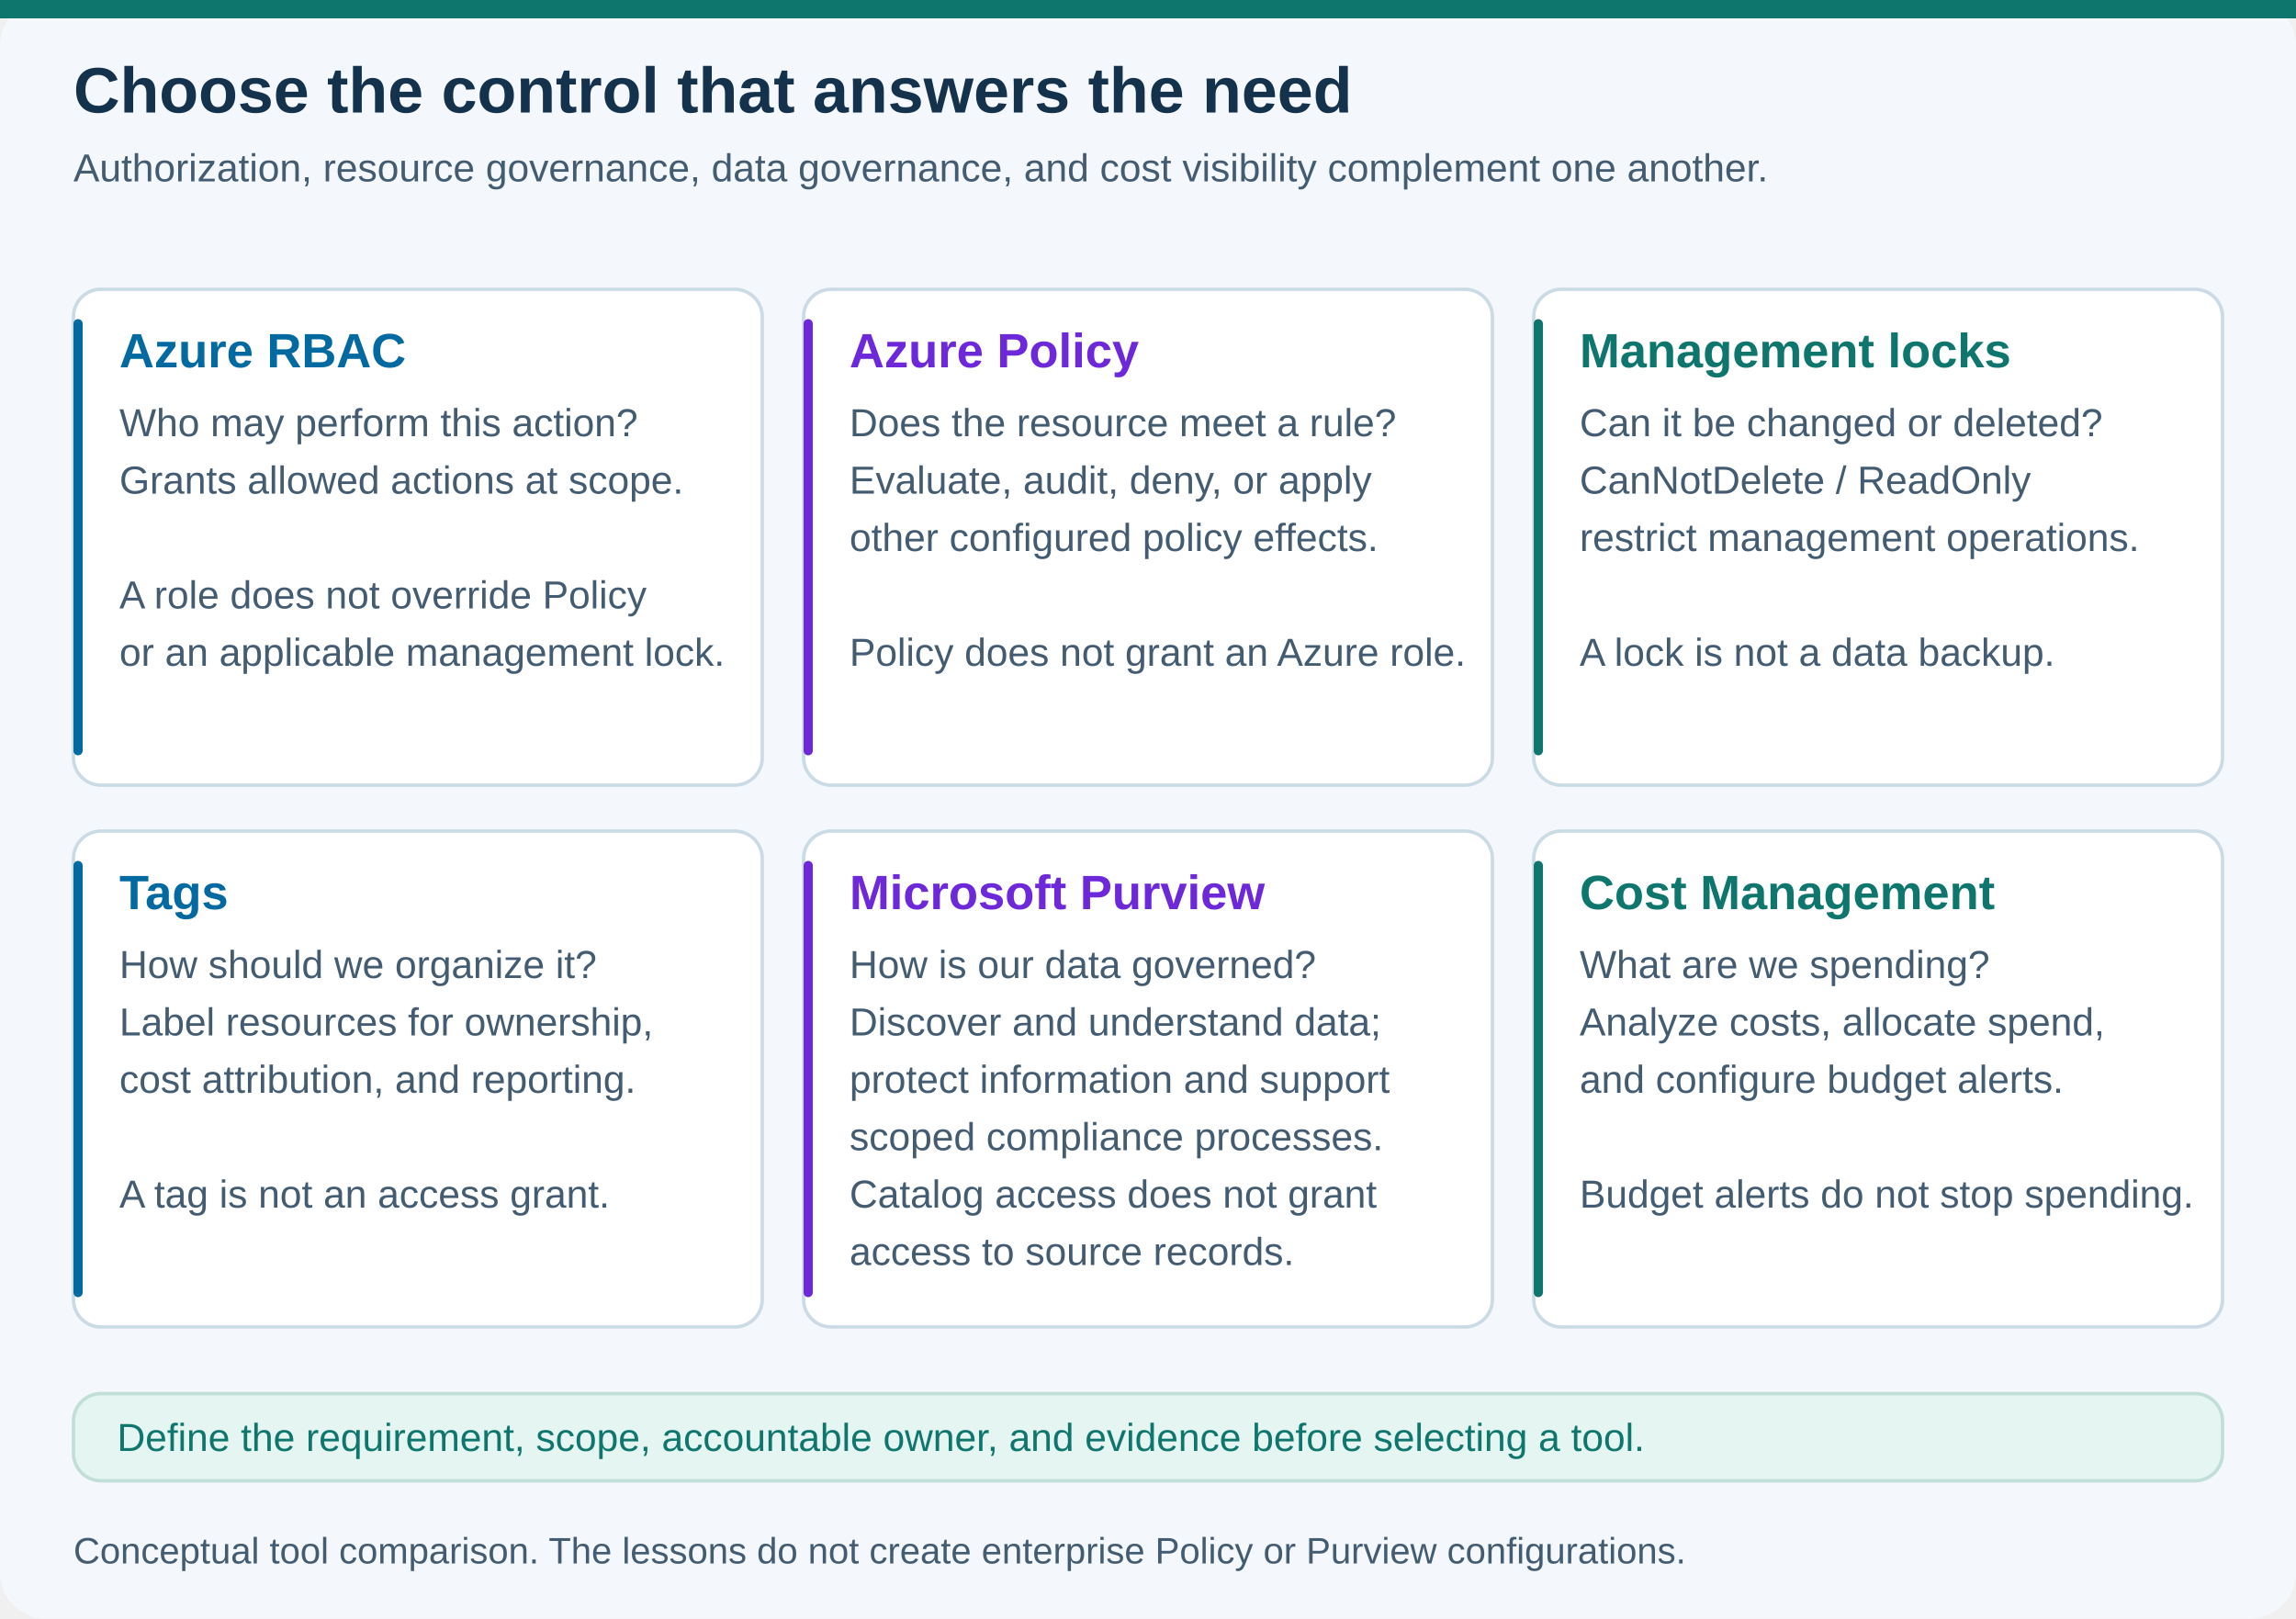
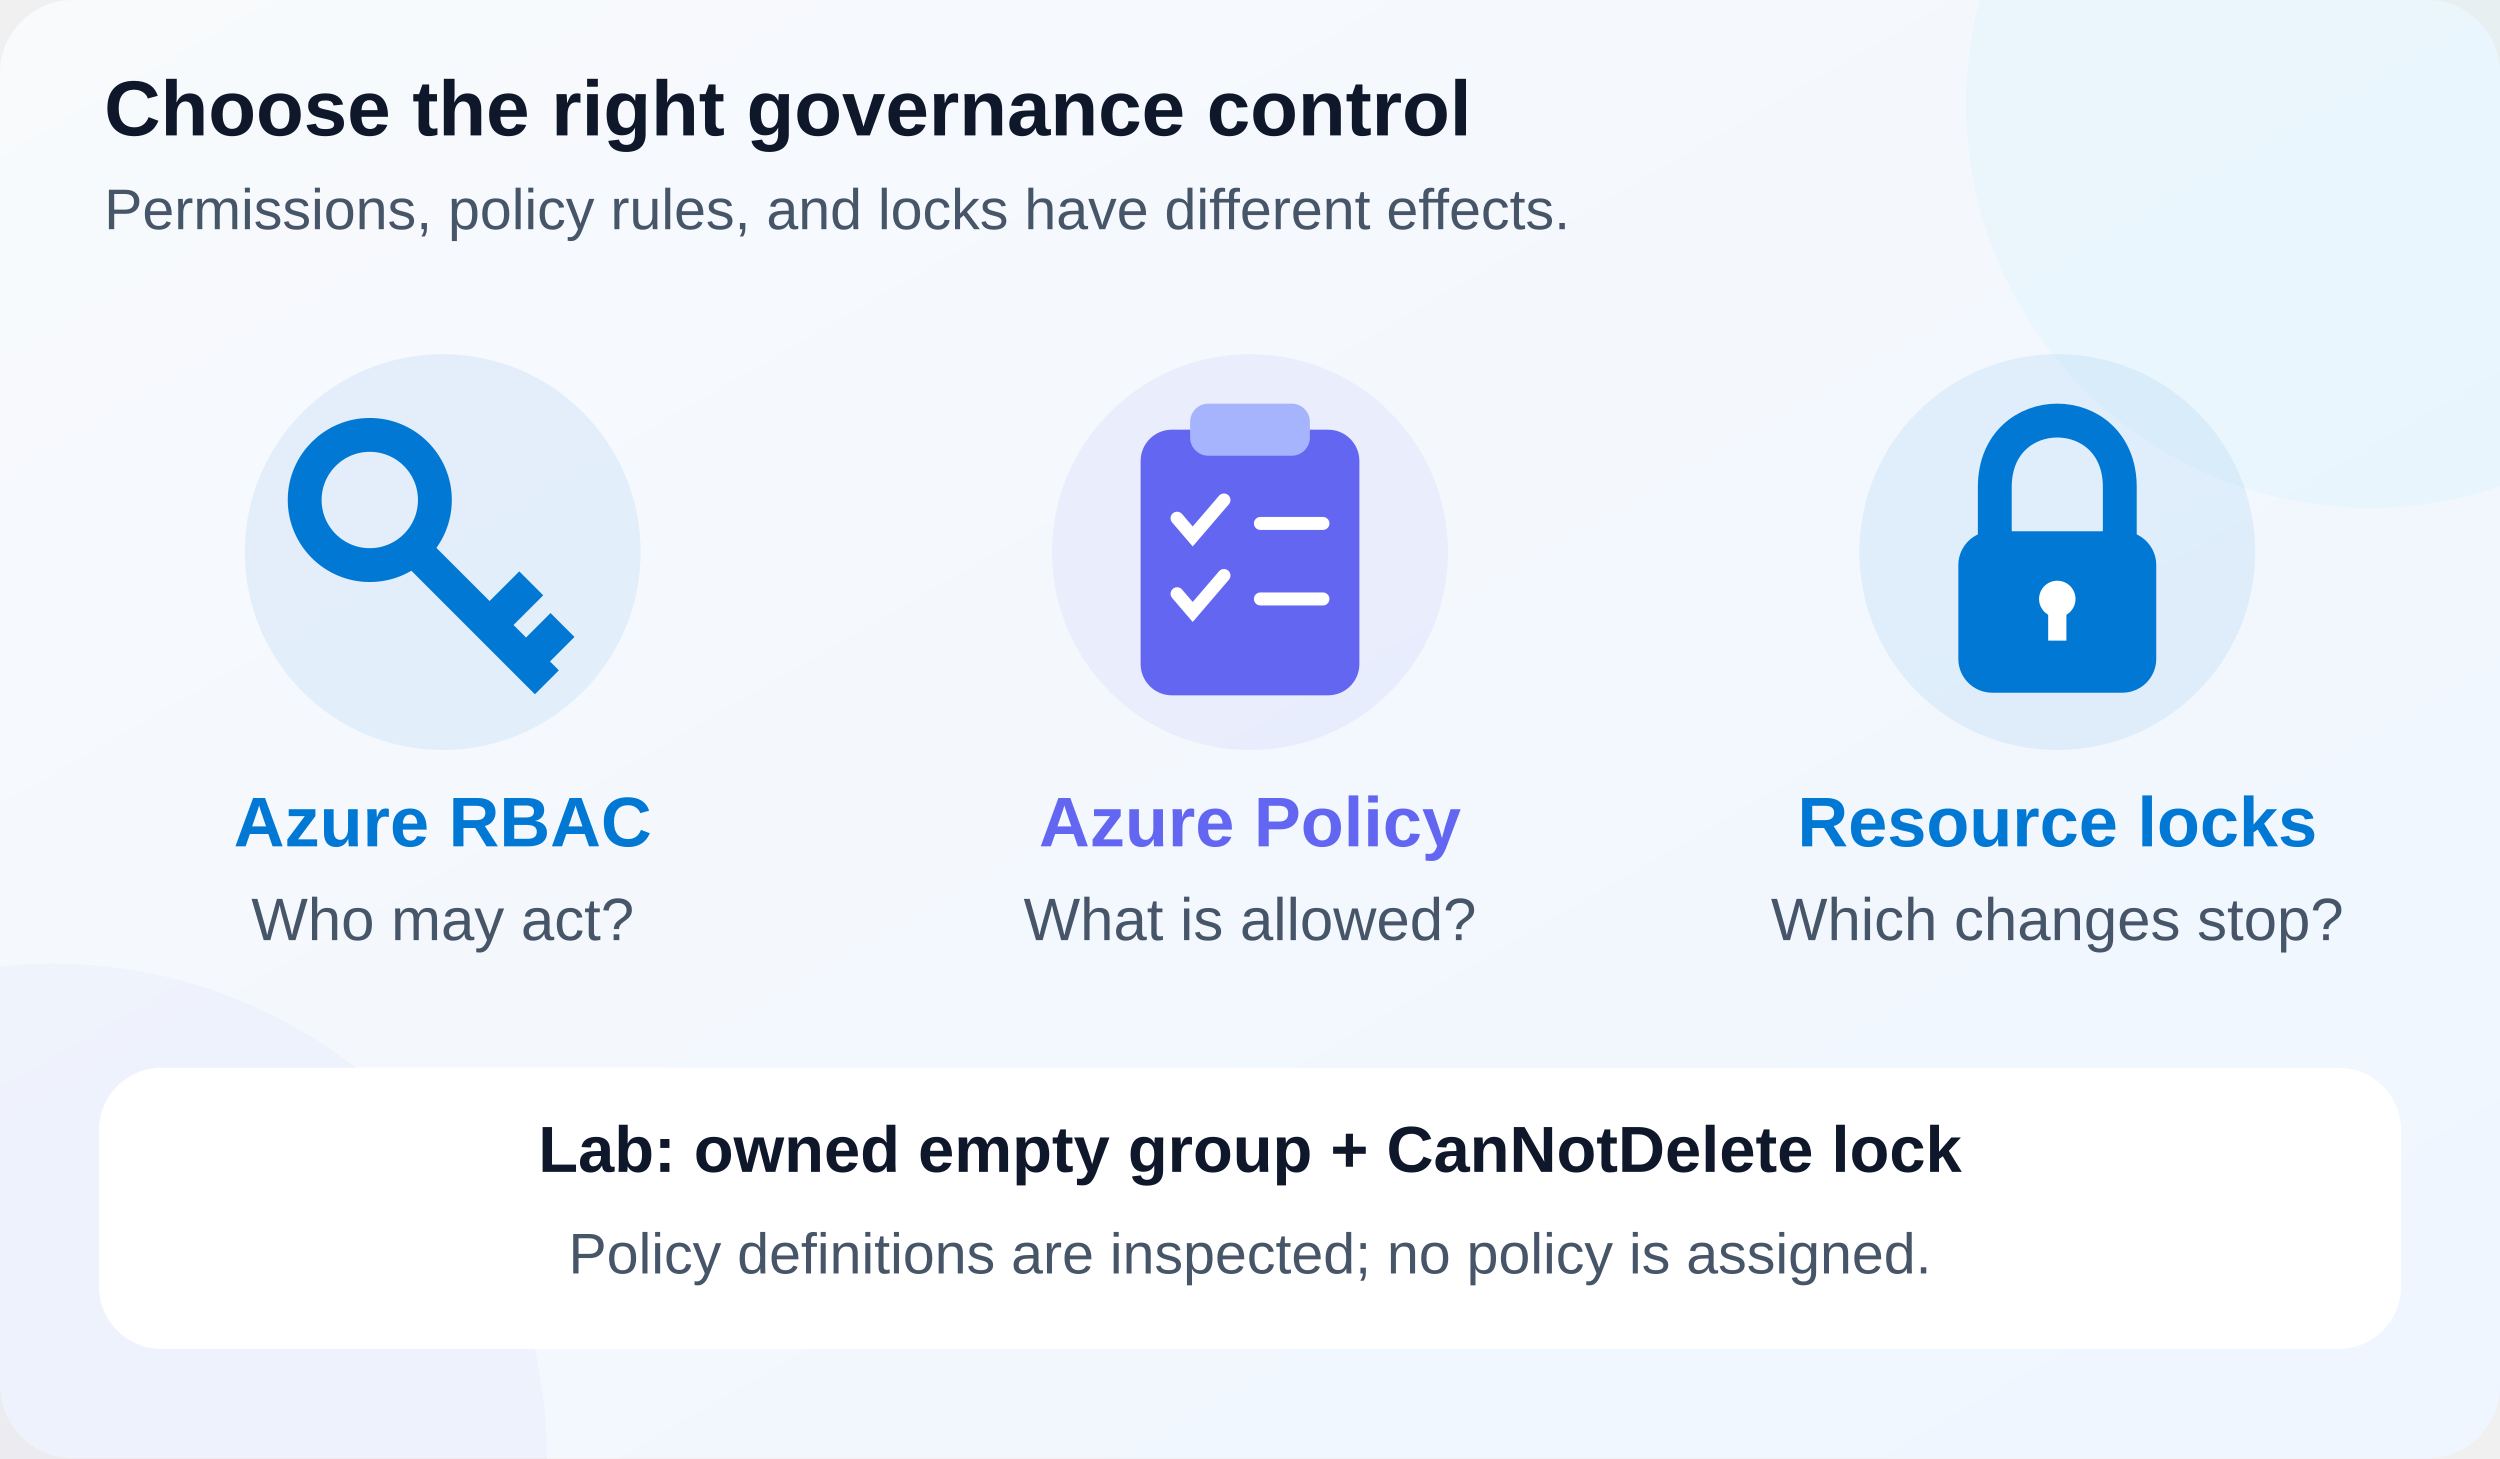
- <svg xmlns="http://www.w3.org/2000/svg" viewBox="0 0 1000 705" width="1000" height="705" role="img" aria-labelledby="title desc">
+ <svg xmlns="http://www.w3.org/2000/svg" viewBox="0 0 960 560" width="960" height="560" role="img" aria-labelledby="title desc">
  <defs>
-     <marker id="arrow" viewBox="0 0 10 10" refX="9" refY="5" markerWidth="7" markerHeight="7" orient="auto-start-reverse">
-       <path d="M 0 0 L 10 5 L 0 10 z" fill="#64839a" />
+     <linearGradient id="canvas" x2="1" y2="1">
+       <stop stop-color="#F8FAFC" />
+       <stop offset="1" stop-color="#EFF6FF" />
+     </linearGradient>
+     <linearGradient id="cloud" x2="0.8" y2="1">
+       <stop stop-color="#E0F2FE" />
+       <stop offset="1" stop-color="#A5B4FC" />
+     </linearGradient>
+     <marker id="arrow" viewBox="0 0 10 10" refX="8" refY="5" markerWidth="8" markerHeight="8" orient="auto">
+       <path d="M1 1L9 5L1 9Z" fill="#0078D4" />
    </marker>
  </defs>
-   <rect width="1000" height="705" rx="20" fill="#f4f8fc" />
-   <rect x="0" y="0" width="1000" height="8" fill="#0f766e" />
-   <text x="32" y="49" font-family="Segoe UI,Arial,sans-serif" font-size="28" fill="#15324d" font-weight="700" text-anchor="start">Choose the control that answers the need</text>
-   <text x="32" y="79" font-family="Segoe UI,Arial,sans-serif" font-size="17" fill="#435c72" font-weight="400" text-anchor="start">Authorization, resource governance, data governance, and cost visibility complement one another.</text>
-   <rect x="32" y="126" width="300" height="216" rx="12" fill="#ffffff" stroke="#cbdbe6" stroke-width="1.5" />
-   <rect x="32" y="139" width="4" height="190" rx="2" fill="#0369a1" />
-   <text x="52" y="160" font-family="Segoe UI,Arial,sans-serif" font-size="21" fill="#0369a1" font-weight="700" text-anchor="start">Azure RBAC</text>
-   <text x="52" y="190" font-family="Segoe UI,Arial,sans-serif" font-size="17" fill="#435c72" font-weight="400" text-anchor="start">Who may perform this action?</text>
-   <text x="52" y="215" font-family="Segoe UI,Arial,sans-serif" font-size="17" fill="#435c72" font-weight="400" text-anchor="start">Grants allowed actions at scope.</text>
-   <text x="52" y="240" font-family="Segoe UI,Arial,sans-serif" font-size="17" fill="#435c72" font-weight="400" text-anchor="start" />
-   <text x="52" y="265" font-family="Segoe UI,Arial,sans-serif" font-size="17" fill="#435c72" font-weight="400" text-anchor="start">A role does not override Policy</text>
-   <text x="52" y="290" font-family="Segoe UI,Arial,sans-serif" font-size="17" fill="#435c72" font-weight="400" text-anchor="start">or an applicable management lock.</text>
-   <rect x="350" y="126" width="300" height="216" rx="12" fill="#ffffff" stroke="#cbdbe6" stroke-width="1.5" />
-   <rect x="350" y="139" width="4" height="190" rx="2" fill="#6d28d9" />
-   <text x="370" y="160" font-family="Segoe UI,Arial,sans-serif" font-size="21" fill="#6d28d9" font-weight="700" text-anchor="start">Azure Policy</text>
-   <text x="370" y="190" font-family="Segoe UI,Arial,sans-serif" font-size="17" fill="#435c72" font-weight="400" text-anchor="start">Does the resource meet a rule?</text>
-   <text x="370" y="215" font-family="Segoe UI,Arial,sans-serif" font-size="17" fill="#435c72" font-weight="400" text-anchor="start">Evaluate, audit, deny, or apply</text>
-   <text x="370" y="240" font-family="Segoe UI,Arial,sans-serif" font-size="17" fill="#435c72" font-weight="400" text-anchor="start">other configured policy effects.</text>
-   <text x="370" y="265" font-family="Segoe UI,Arial,sans-serif" font-size="17" fill="#435c72" font-weight="400" text-anchor="start" />
-   <text x="370" y="290" font-family="Segoe UI,Arial,sans-serif" font-size="17" fill="#435c72" font-weight="400" text-anchor="start">Policy does not grant an Azure role.</text>
-   <rect x="668" y="126" width="300" height="216" rx="12" fill="#ffffff" stroke="#cbdbe6" stroke-width="1.5" />
-   <rect x="668" y="139" width="4" height="190" rx="2" fill="#0f766e" />
-   <text x="688" y="160" font-family="Segoe UI,Arial,sans-serif" font-size="21" fill="#0f766e" font-weight="700" text-anchor="start">Management locks</text>
-   <text x="688" y="190" font-family="Segoe UI,Arial,sans-serif" font-size="17" fill="#435c72" font-weight="400" text-anchor="start">Can it be changed or deleted?</text>
-   <text x="688" y="215" font-family="Segoe UI,Arial,sans-serif" font-size="17" fill="#435c72" font-weight="400" text-anchor="start">CanNotDelete / ReadOnly</text>
-   <text x="688" y="240" font-family="Segoe UI,Arial,sans-serif" font-size="17" fill="#435c72" font-weight="400" text-anchor="start">restrict management operations.</text>
-   <text x="688" y="265" font-family="Segoe UI,Arial,sans-serif" font-size="17" fill="#435c72" font-weight="400" text-anchor="start" />
-   <text x="688" y="290" font-family="Segoe UI,Arial,sans-serif" font-size="17" fill="#435c72" font-weight="400" text-anchor="start">A lock is not a data backup.</text>
-   <rect x="32" y="362" width="300" height="216" rx="12" fill="#ffffff" stroke="#cbdbe6" stroke-width="1.5" />
-   <rect x="32" y="375" width="4" height="190" rx="2" fill="#0369a1" />
-   <text x="52" y="396" font-family="Segoe UI,Arial,sans-serif" font-size="21" fill="#0369a1" font-weight="700" text-anchor="start">Tags</text>
-   <text x="52" y="426" font-family="Segoe UI,Arial,sans-serif" font-size="17" fill="#435c72" font-weight="400" text-anchor="start">How should we organize it?</text>
-   <text x="52" y="451" font-family="Segoe UI,Arial,sans-serif" font-size="17" fill="#435c72" font-weight="400" text-anchor="start">Label resources for ownership,</text>
-   <text x="52" y="476" font-family="Segoe UI,Arial,sans-serif" font-size="17" fill="#435c72" font-weight="400" text-anchor="start">cost attribution, and reporting.</text>
-   <text x="52" y="501" font-family="Segoe UI,Arial,sans-serif" font-size="17" fill="#435c72" font-weight="400" text-anchor="start" />
-   <text x="52" y="526" font-family="Segoe UI,Arial,sans-serif" font-size="17" fill="#435c72" font-weight="400" text-anchor="start">A tag is not an access grant.</text>
-   <rect x="350" y="362" width="300" height="216" rx="12" fill="#ffffff" stroke="#cbdbe6" stroke-width="1.5" />
-   <rect x="350" y="375" width="4" height="190" rx="2" fill="#6d28d9" />
-   <text x="370" y="396" font-family="Segoe UI,Arial,sans-serif" font-size="21" fill="#6d28d9" font-weight="700" text-anchor="start">Microsoft Purview</text>
-   <text x="370" y="426" font-family="Segoe UI,Arial,sans-serif" font-size="17" fill="#435c72" font-weight="400" text-anchor="start">How is our data governed?</text>
-   <text x="370" y="451" font-family="Segoe UI,Arial,sans-serif" font-size="17" fill="#435c72" font-weight="400" text-anchor="start">Discover and understand data;</text>
-   <text x="370" y="476" font-family="Segoe UI,Arial,sans-serif" font-size="17" fill="#435c72" font-weight="400" text-anchor="start">protect information and support</text>
-   <text x="370" y="501" font-family="Segoe UI,Arial,sans-serif" font-size="17" fill="#435c72" font-weight="400" text-anchor="start">scoped compliance processes.</text>
-   <text x="370" y="526" font-family="Segoe UI,Arial,sans-serif" font-size="17" fill="#435c72" font-weight="400" text-anchor="start">Catalog access does not grant</text>
-   <text x="370" y="551" font-family="Segoe UI,Arial,sans-serif" font-size="17" fill="#435c72" font-weight="400" text-anchor="start">access to source records.</text>
-   <rect x="668" y="362" width="300" height="216" rx="12" fill="#ffffff" stroke="#cbdbe6" stroke-width="1.5" />
-   <rect x="668" y="375" width="4" height="190" rx="2" fill="#0f766e" />
-   <text x="688" y="396" font-family="Segoe UI,Arial,sans-serif" font-size="21" fill="#0f766e" font-weight="700" text-anchor="start">Cost Management</text>
-   <text x="688" y="426" font-family="Segoe UI,Arial,sans-serif" font-size="17" fill="#435c72" font-weight="400" text-anchor="start">What are we spending?</text>
-   <text x="688" y="451" font-family="Segoe UI,Arial,sans-serif" font-size="17" fill="#435c72" font-weight="400" text-anchor="start">Analyze costs, allocate spend,</text>
-   <text x="688" y="476" font-family="Segoe UI,Arial,sans-serif" font-size="17" fill="#435c72" font-weight="400" text-anchor="start">and configure budget alerts.</text>
-   <text x="688" y="501" font-family="Segoe UI,Arial,sans-serif" font-size="17" fill="#435c72" font-weight="400" text-anchor="start" />
-   <text x="688" y="526" font-family="Segoe UI,Arial,sans-serif" font-size="17" fill="#435c72" font-weight="400" text-anchor="start">Budget alerts do not stop spending.</text>
-   <rect x="32" y="607" width="936" height="38" rx="12" fill="#e5f5f1" stroke="#c2dfd7" stroke-width="1.5" />
-   <text x="51" y="632" font-family="Segoe UI,Arial,sans-serif" font-size="17" fill="#0f766e" font-weight="400" text-anchor="start">Define the requirement, scope, accountable owner, and evidence before selecting a tool.</text>
-   <text x="32" y="681" font-family="Segoe UI,Arial,sans-serif" font-size="16" fill="#435c72" font-weight="400" text-anchor="start">Conceptual tool comparison. The lessons do not create enterprise Policy or Purview configurations.</text>
+   <rect width="960" height="560" rx="28" fill="url(#canvas)" />
+   <circle cx="910" cy="40" r="155" fill="#22D3EE" opacity="0.05" />
+   <circle cx="20" cy="560" r="190" fill="#6366F1" opacity="0.04" />
+   <g font-family="Segoe UI,Arial,sans-serif">
+     <text x="40" y="52" font-size="30" fill="#0F172A" font-weight="700" text-anchor="start">Choose the right governance control</text>
+     <text x="40" y="88" font-size="22" fill="#475569" font-weight="400" text-anchor="start">Permissions, policy rules, and locks have different effects.</text>
+     <circle cx="170" cy="212" r="76" fill="#0078D4" opacity="0.08" />
+     <g transform="translate(110 152) scale(1)" color="#0078D4">
+       <circle cx="32" cy="40" r="25" fill="none" stroke="currentColor" stroke-width="13" />
+       <path d="M49 59L100 110M78 88L94 72M92 102L106 88" stroke="currentColor" stroke-width="13" stroke-linejoin="round" />
+     </g>
+     <text x="170" y="325" font-size="27" fill="#0078D4" font-weight="700" text-anchor="middle">Azure RBAC</text>
+     <text x="170" y="361" font-size="23" fill="#475569" font-weight="400" text-anchor="middle">Who may act?</text>
+     <circle cx="480" cy="212" r="76" fill="#6366F1" opacity="0.08" />
+     <g transform="translate(420 152) scale(1)" color="#6366F1">
+       <rect x="18" y="13" width="84" height="102" rx="12" fill="currentColor" />
+       <rect x="37" y="3" width="46" height="20" rx="7" fill="#A5B4FC" />
+       <path d="M32 47L38 54L50 40M32 76L38 83L50 69M64 49H88M64 78H88" fill="none" stroke="#FFFFFF" stroke-width="5" stroke-linecap="round" />
+     </g>
+     <text x="480" y="325" font-size="27" fill="#6366F1" font-weight="700" text-anchor="middle">Azure Policy</text>
+     <text x="480" y="361" font-size="23" fill="#475569" font-weight="400" text-anchor="middle">What is allowed?</text>
+     <circle cx="790" cy="212" r="76" fill="#0078D4" opacity="0.08" />
+     <g transform="translate(730 152) scale(1)" color="#0078D4">
+       <rect x="22" y="52" width="76" height="62" rx="13" fill="currentColor" />
+       <path d="M36 54V35C36 1 84 1 84 35V54" fill="none" stroke="currentColor" stroke-width="13" />
+       <circle cx="60" cy="78" r="7" fill="#FFFFFF" />
+       <path d="M60 82V94" stroke="#FFFFFF" stroke-width="7" />
+     </g>
+     <text x="790" y="325" font-size="27" fill="#0078D4" font-weight="700" text-anchor="middle">Resource locks</text>
+     <text x="790" y="361" font-size="23" fill="#475569" font-weight="400" text-anchor="middle">Which changes stop?</text>
+     <rect x="38" y="410" width="884" height="108" rx="24" fill="#FFFFFF" stroke="none" stroke-width="2" />
+     <text x="480" y="450" font-size="25" fill="#0F172A" font-weight="700" text-anchor="middle">Lab: owned empty group + CanNotDelete lock</text>
+     <text x="480" y="489" font-size="22" fill="#475569" font-weight="400" text-anchor="middle">Policy definitions are inspected; no policy is assigned.</text>
+   </g>
</svg>
